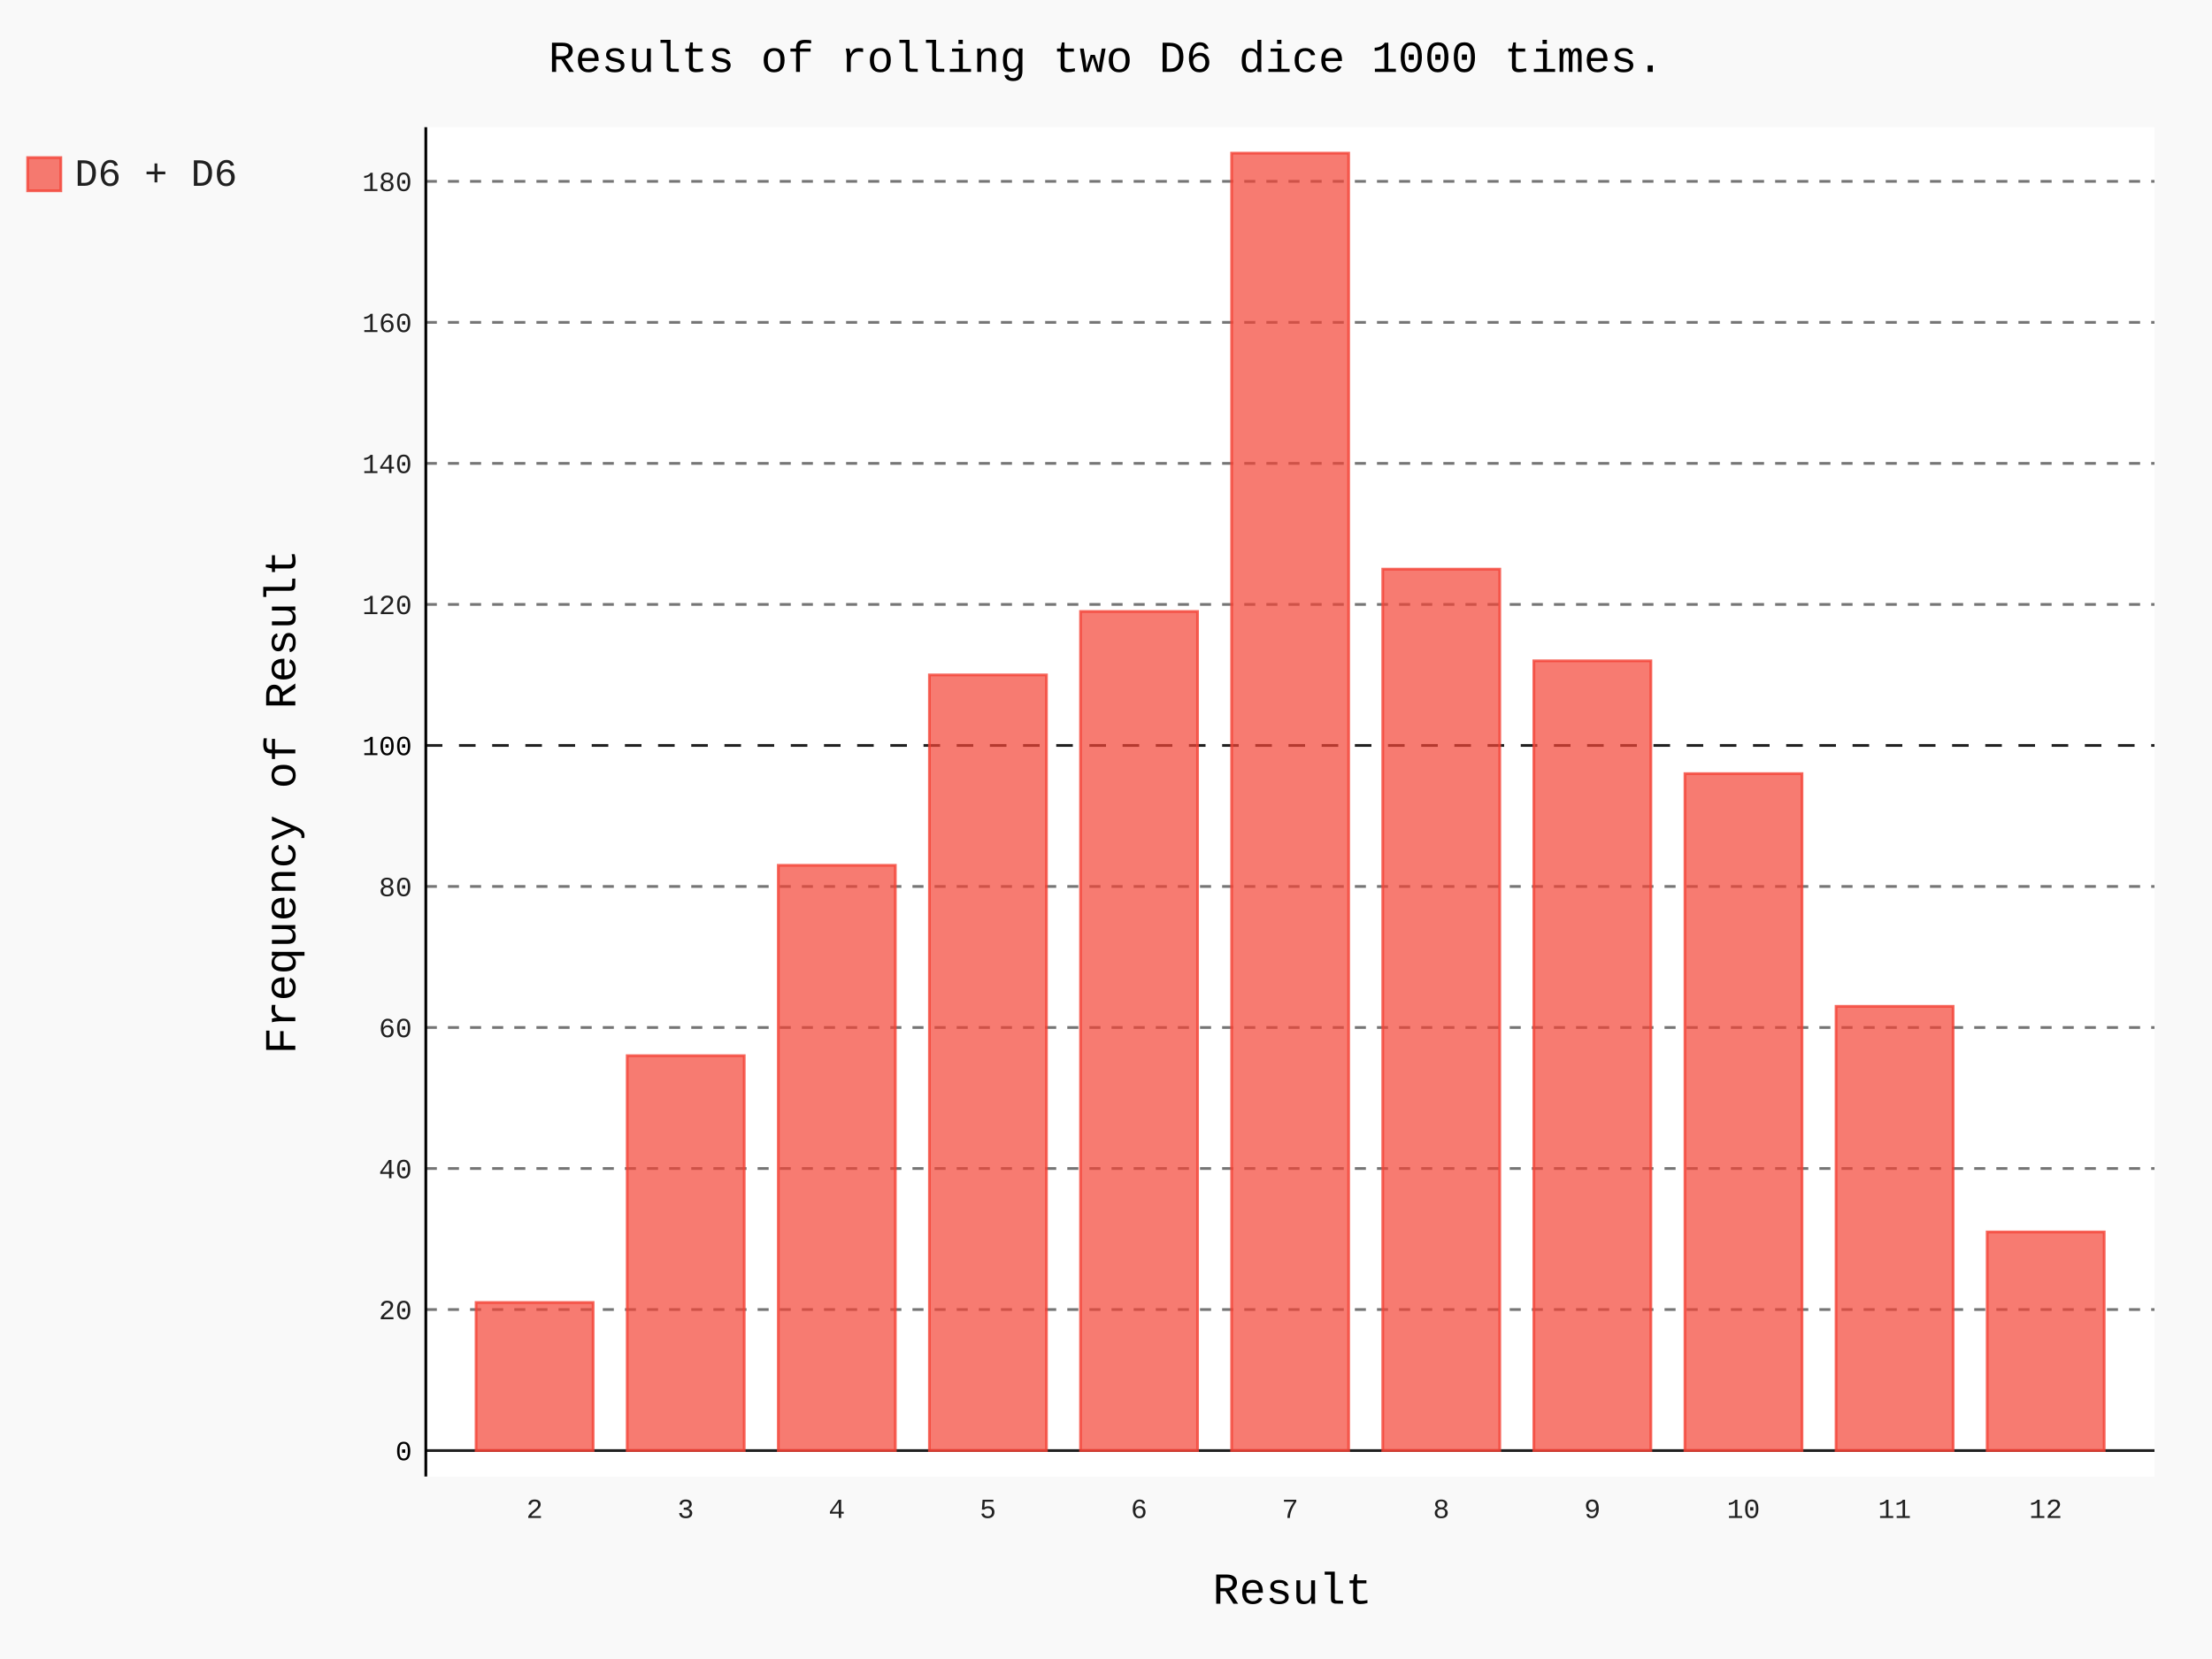
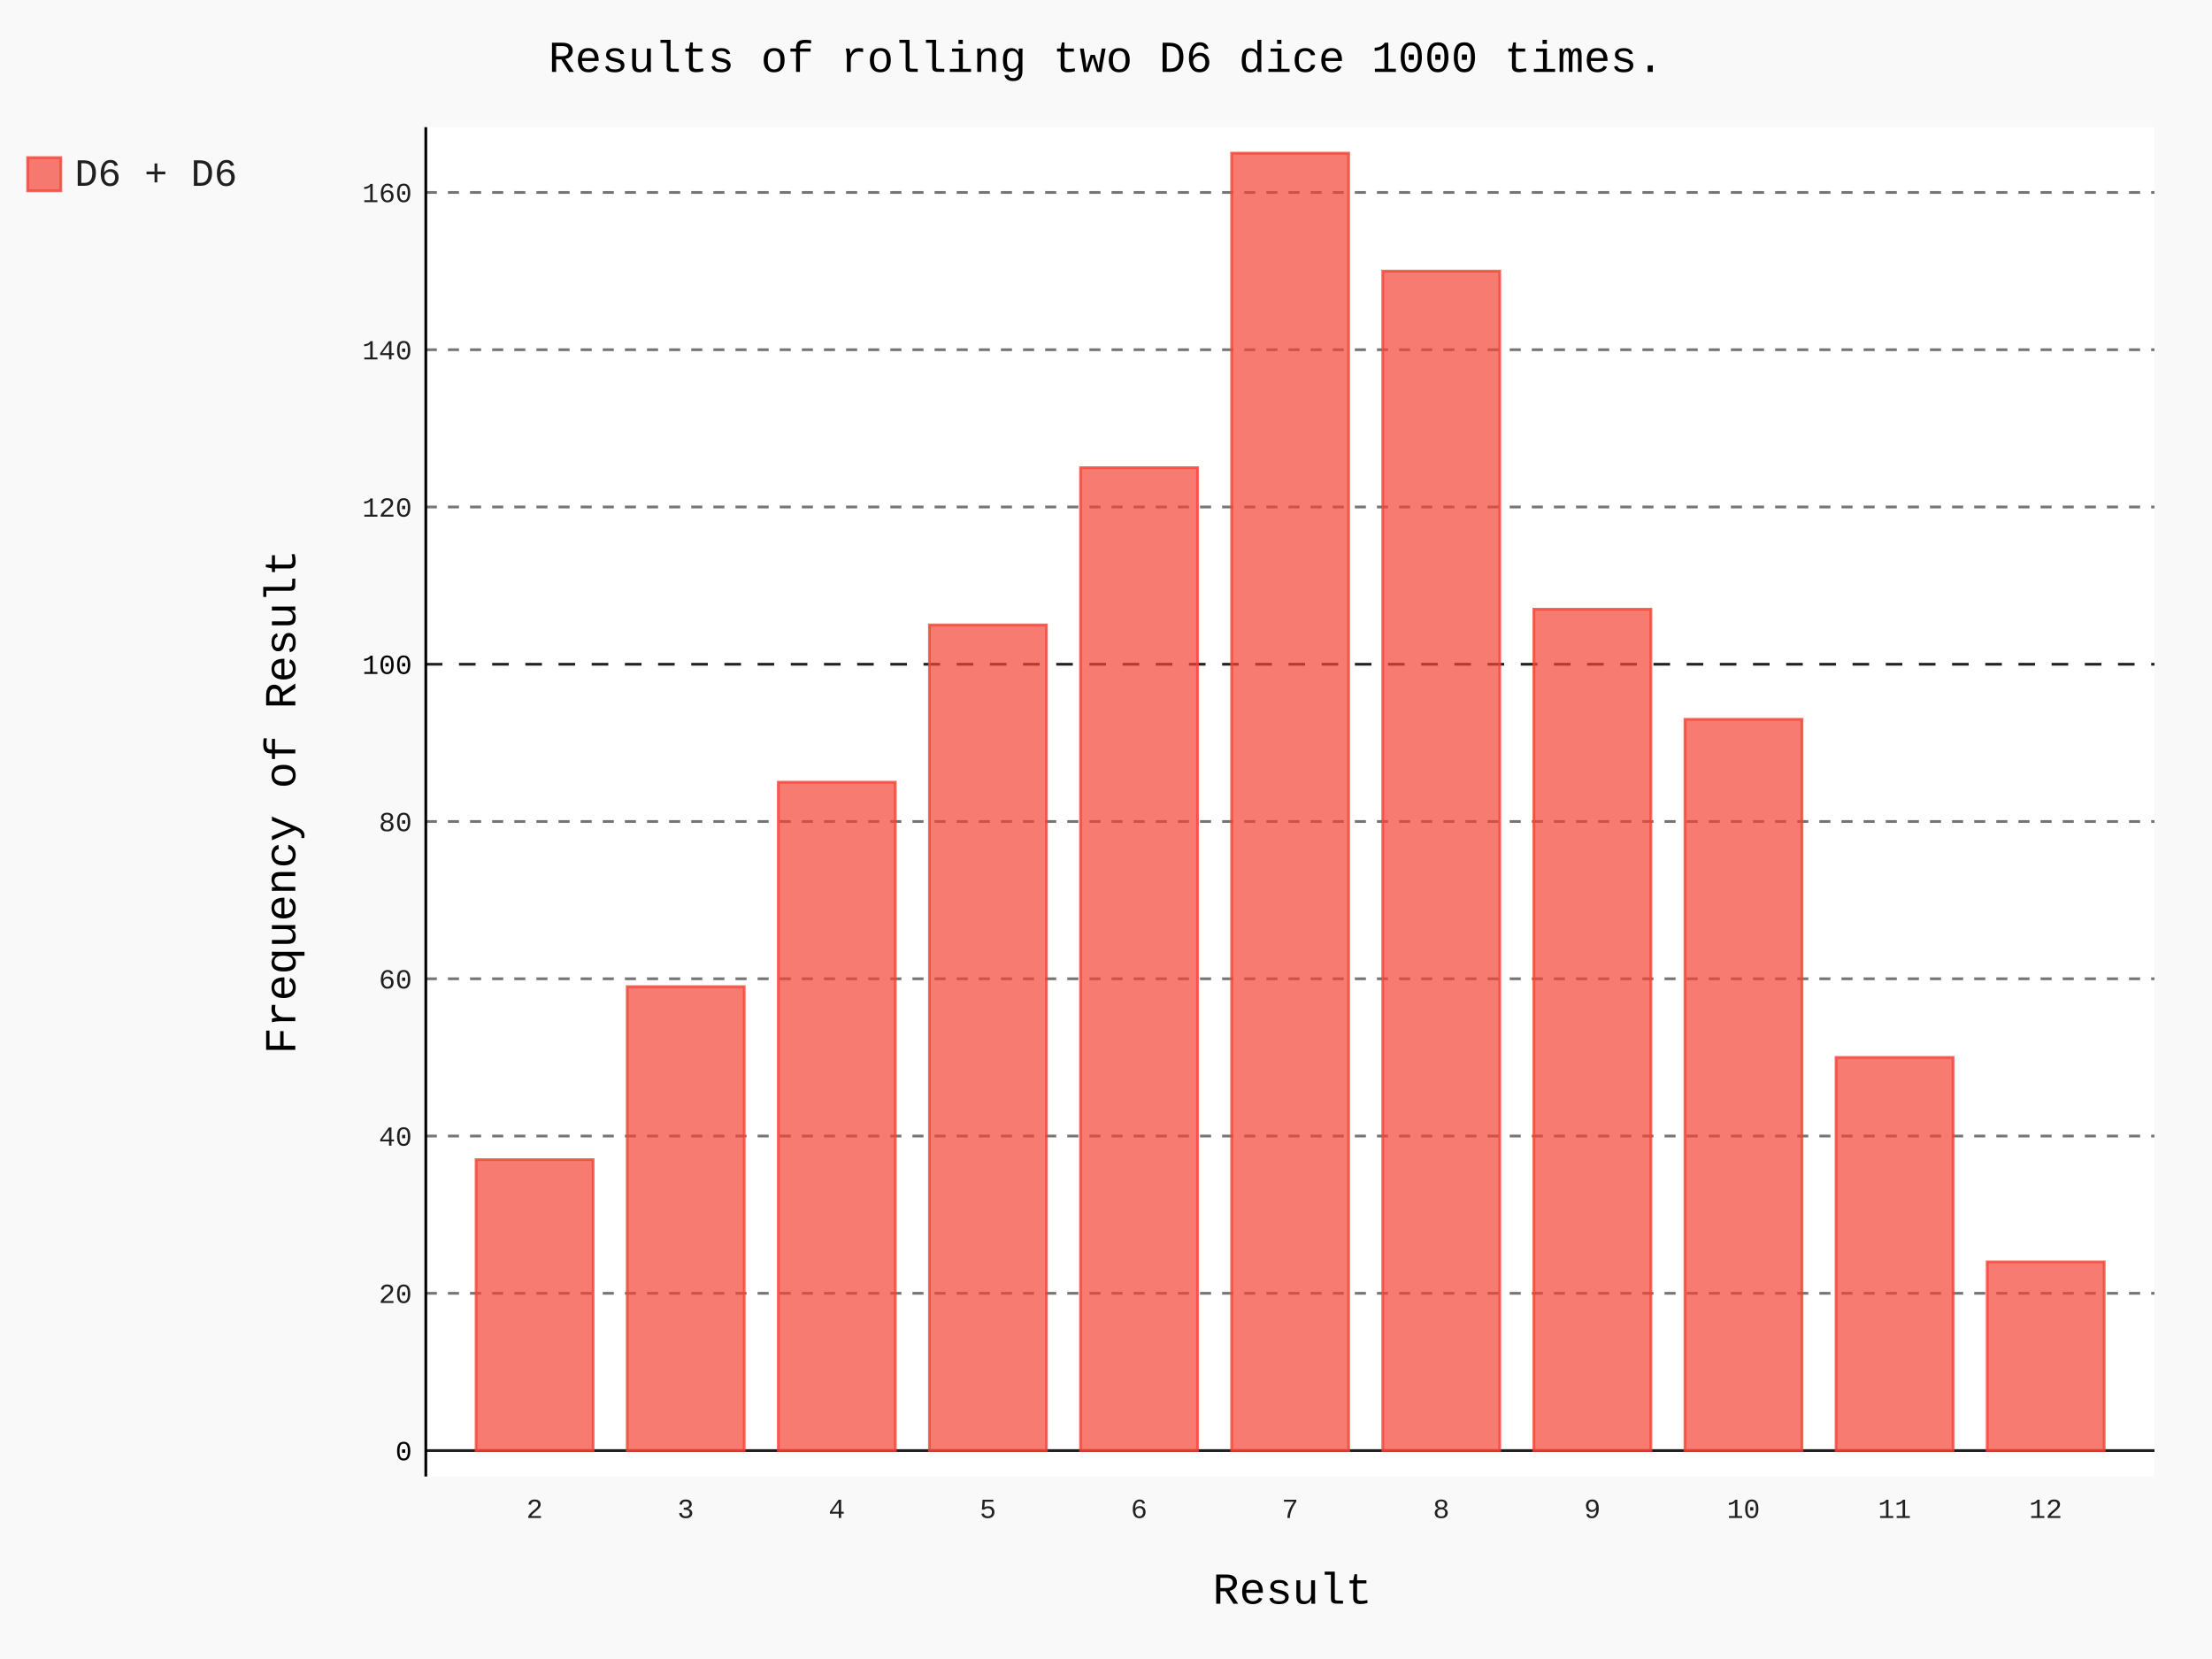
- <svg xmlns="http://www.w3.org/2000/svg" class="pygal-chart" id="chart-14a32fe3-d5df-450b-9932-a7f6e821434f" viewBox="0 0 800 600">
+ <svg xmlns="http://www.w3.org/2000/svg" class="pygal-chart" id="chart-1a4a9efd-5d2e-4fa7-9422-6152fe9b4599" viewBox="0 0 800 600">
  <defs>
-     <style type="text/css">#chart-14a32fe3-d5df-450b-9932-a7f6e821434f{-webkit-user-select:none;-webkit-font-smoothing:antialiased;font-family:Consolas,"Liberation Mono",Menlo,Courier,monospace}#chart-14a32fe3-d5df-450b-9932-a7f6e821434f .title{font-family:Consolas,"Liberation Mono",Menlo,Courier,monospace;font-size:16px}#chart-14a32fe3-d5df-450b-9932-a7f6e821434f .legends .legend text{font-family:Consolas,"Liberation Mono",Menlo,Courier,monospace;font-size:14px}#chart-14a32fe3-d5df-450b-9932-a7f6e821434f .axis text{font-family:Consolas,"Liberation Mono",Menlo,Courier,monospace;font-size:10px}#chart-14a32fe3-d5df-450b-9932-a7f6e821434f .axis text.major{font-family:Consolas,"Liberation Mono",Menlo,Courier,monospace;font-size:10px}#chart-14a32fe3-d5df-450b-9932-a7f6e821434f .text-overlay text.value{font-family:Consolas,"Liberation Mono",Menlo,Courier,monospace;font-size:16px}#chart-14a32fe3-d5df-450b-9932-a7f6e821434f .text-overlay text.label{font-family:Consolas,"Liberation Mono",Menlo,Courier,monospace;font-size:10px}#chart-14a32fe3-d5df-450b-9932-a7f6e821434f .tooltip{font-family:Consolas,"Liberation Mono",Menlo,Courier,monospace;font-size:14px}#chart-14a32fe3-d5df-450b-9932-a7f6e821434f text.no_data{font-family:Consolas,"Liberation Mono",Menlo,Courier,monospace;font-size:64px}
- #chart-14a32fe3-d5df-450b-9932-a7f6e821434f{background-color:rgba(249,249,249,1)}#chart-14a32fe3-d5df-450b-9932-a7f6e821434f path,#chart-14a32fe3-d5df-450b-9932-a7f6e821434f line,#chart-14a32fe3-d5df-450b-9932-a7f6e821434f rect,#chart-14a32fe3-d5df-450b-9932-a7f6e821434f circle{-webkit-transition:150ms;-moz-transition:150ms;transition:150ms}#chart-14a32fe3-d5df-450b-9932-a7f6e821434f .graph &gt; .background{fill:rgba(249,249,249,1)}#chart-14a32fe3-d5df-450b-9932-a7f6e821434f .plot &gt; .background{fill:rgba(255,255,255,1)}#chart-14a32fe3-d5df-450b-9932-a7f6e821434f .graph{fill:rgba(0,0,0,.87)}#chart-14a32fe3-d5df-450b-9932-a7f6e821434f text.no_data{fill:rgba(0,0,0,1)}#chart-14a32fe3-d5df-450b-9932-a7f6e821434f .title{fill:rgba(0,0,0,1)}#chart-14a32fe3-d5df-450b-9932-a7f6e821434f .legends .legend text{fill:rgba(0,0,0,.87)}#chart-14a32fe3-d5df-450b-9932-a7f6e821434f .legends .legend:hover text{fill:rgba(0,0,0,1)}#chart-14a32fe3-d5df-450b-9932-a7f6e821434f .axis .line{stroke:rgba(0,0,0,1)}#chart-14a32fe3-d5df-450b-9932-a7f6e821434f .axis .guide.line{stroke:rgba(0,0,0,.54)}#chart-14a32fe3-d5df-450b-9932-a7f6e821434f .axis .major.line{stroke:rgba(0,0,0,.87)}#chart-14a32fe3-d5df-450b-9932-a7f6e821434f .axis text.major{fill:rgba(0,0,0,1)}#chart-14a32fe3-d5df-450b-9932-a7f6e821434f .axis.y .guides:hover .guide.line,#chart-14a32fe3-d5df-450b-9932-a7f6e821434f .line-graph .axis.x .guides:hover .guide.line,#chart-14a32fe3-d5df-450b-9932-a7f6e821434f .stackedline-graph .axis.x .guides:hover .guide.line,#chart-14a32fe3-d5df-450b-9932-a7f6e821434f .xy-graph .axis.x .guides:hover .guide.line{stroke:rgba(0,0,0,1)}#chart-14a32fe3-d5df-450b-9932-a7f6e821434f .axis .guides:hover text{fill:rgba(0,0,0,1)}#chart-14a32fe3-d5df-450b-9932-a7f6e821434f .reactive{fill-opacity:.7;stroke-opacity:.8}#chart-14a32fe3-d5df-450b-9932-a7f6e821434f .ci{stroke:rgba(0,0,0,.87)}#chart-14a32fe3-d5df-450b-9932-a7f6e821434f .reactive.active,#chart-14a32fe3-d5df-450b-9932-a7f6e821434f .active .reactive{fill-opacity:.8;stroke-opacity:.9;stroke-width:4}#chart-14a32fe3-d5df-450b-9932-a7f6e821434f .ci .reactive.active{stroke-width:1.5}#chart-14a32fe3-d5df-450b-9932-a7f6e821434f .series text{fill:rgba(0,0,0,1)}#chart-14a32fe3-d5df-450b-9932-a7f6e821434f .tooltip rect{fill:rgba(255,255,255,1);stroke:rgba(0,0,0,1);-webkit-transition:opacity 150ms;-moz-transition:opacity 150ms;transition:opacity 150ms}#chart-14a32fe3-d5df-450b-9932-a7f6e821434f .tooltip .label{fill:rgba(0,0,0,.87)}#chart-14a32fe3-d5df-450b-9932-a7f6e821434f .tooltip .label{fill:rgba(0,0,0,.87)}#chart-14a32fe3-d5df-450b-9932-a7f6e821434f .tooltip .legend{font-size:.8em;fill:rgba(0,0,0,.54)}#chart-14a32fe3-d5df-450b-9932-a7f6e821434f .tooltip .x_label{font-size:.6em;fill:rgba(0,0,0,1)}#chart-14a32fe3-d5df-450b-9932-a7f6e821434f .tooltip .xlink{font-size:.5em;text-decoration:underline}#chart-14a32fe3-d5df-450b-9932-a7f6e821434f .tooltip .value{font-size:1.5em}#chart-14a32fe3-d5df-450b-9932-a7f6e821434f .bound{font-size:.5em}#chart-14a32fe3-d5df-450b-9932-a7f6e821434f .max-value{font-size:.75em;fill:rgba(0,0,0,.54)}#chart-14a32fe3-d5df-450b-9932-a7f6e821434f .map-element{fill:rgba(255,255,255,1);stroke:rgba(0,0,0,.54) !important}#chart-14a32fe3-d5df-450b-9932-a7f6e821434f .map-element .reactive{fill-opacity:inherit;stroke-opacity:inherit}#chart-14a32fe3-d5df-450b-9932-a7f6e821434f .color-0,#chart-14a32fe3-d5df-450b-9932-a7f6e821434f .color-0 a:visited{stroke:#F44336;fill:#F44336}#chart-14a32fe3-d5df-450b-9932-a7f6e821434f .text-overlay .color-0 text{fill:black}
- #chart-14a32fe3-d5df-450b-9932-a7f6e821434f text.no_data{text-anchor:middle}#chart-14a32fe3-d5df-450b-9932-a7f6e821434f .guide.line{fill:none}#chart-14a32fe3-d5df-450b-9932-a7f6e821434f .centered{text-anchor:middle}#chart-14a32fe3-d5df-450b-9932-a7f6e821434f .title{text-anchor:middle}#chart-14a32fe3-d5df-450b-9932-a7f6e821434f .legends .legend text{fill-opacity:1}#chart-14a32fe3-d5df-450b-9932-a7f6e821434f .axis.x text{text-anchor:middle}#chart-14a32fe3-d5df-450b-9932-a7f6e821434f .axis.x:not(.web) text[transform]{text-anchor:start}#chart-14a32fe3-d5df-450b-9932-a7f6e821434f .axis.x:not(.web) text[transform].backwards{text-anchor:end}#chart-14a32fe3-d5df-450b-9932-a7f6e821434f .axis.y text{text-anchor:end}#chart-14a32fe3-d5df-450b-9932-a7f6e821434f .axis.y text[transform].backwards{text-anchor:start}#chart-14a32fe3-d5df-450b-9932-a7f6e821434f .axis.y2 text{text-anchor:start}#chart-14a32fe3-d5df-450b-9932-a7f6e821434f .axis.y2 text[transform].backwards{text-anchor:end}#chart-14a32fe3-d5df-450b-9932-a7f6e821434f .axis .guide.line{stroke-dasharray:4,4}#chart-14a32fe3-d5df-450b-9932-a7f6e821434f .axis .major.guide.line{stroke-dasharray:6,6}#chart-14a32fe3-d5df-450b-9932-a7f6e821434f .horizontal .axis.y .guide.line,#chart-14a32fe3-d5df-450b-9932-a7f6e821434f .horizontal .axis.y2 .guide.line,#chart-14a32fe3-d5df-450b-9932-a7f6e821434f .vertical .axis.x .guide.line{opacity:0}#chart-14a32fe3-d5df-450b-9932-a7f6e821434f .horizontal .axis.always_show .guide.line,#chart-14a32fe3-d5df-450b-9932-a7f6e821434f .vertical .axis.always_show .guide.line{opacity:1 !important}#chart-14a32fe3-d5df-450b-9932-a7f6e821434f .axis.y .guides:hover .guide.line,#chart-14a32fe3-d5df-450b-9932-a7f6e821434f .axis.y2 .guides:hover .guide.line,#chart-14a32fe3-d5df-450b-9932-a7f6e821434f .axis.x .guides:hover .guide.line{opacity:1}#chart-14a32fe3-d5df-450b-9932-a7f6e821434f .axis .guides:hover text{opacity:1}#chart-14a32fe3-d5df-450b-9932-a7f6e821434f .nofill{fill:none}#chart-14a32fe3-d5df-450b-9932-a7f6e821434f .subtle-fill{fill-opacity:.2}#chart-14a32fe3-d5df-450b-9932-a7f6e821434f .dot{stroke-width:1px;fill-opacity:1}#chart-14a32fe3-d5df-450b-9932-a7f6e821434f .dot.active{stroke-width:5px}#chart-14a32fe3-d5df-450b-9932-a7f6e821434f .dot.negative{fill:transparent}#chart-14a32fe3-d5df-450b-9932-a7f6e821434f text,#chart-14a32fe3-d5df-450b-9932-a7f6e821434f tspan{stroke:none !important}#chart-14a32fe3-d5df-450b-9932-a7f6e821434f .series text.active{opacity:1}#chart-14a32fe3-d5df-450b-9932-a7f6e821434f .tooltip rect{fill-opacity:.95;stroke-width:.5}#chart-14a32fe3-d5df-450b-9932-a7f6e821434f .tooltip text{fill-opacity:1}#chart-14a32fe3-d5df-450b-9932-a7f6e821434f .showable{visibility:hidden}#chart-14a32fe3-d5df-450b-9932-a7f6e821434f .showable.shown{visibility:visible}#chart-14a32fe3-d5df-450b-9932-a7f6e821434f .gauge-background{fill:rgba(229,229,229,1);stroke:none}#chart-14a32fe3-d5df-450b-9932-a7f6e821434f .bg-lines{stroke:rgba(249,249,249,1);stroke-width:2px}</style>
+     <style type="text/css">#chart-1a4a9efd-5d2e-4fa7-9422-6152fe9b4599{-webkit-user-select:none;-webkit-font-smoothing:antialiased;font-family:Consolas,"Liberation Mono",Menlo,Courier,monospace}#chart-1a4a9efd-5d2e-4fa7-9422-6152fe9b4599 .title{font-family:Consolas,"Liberation Mono",Menlo,Courier,monospace;font-size:16px}#chart-1a4a9efd-5d2e-4fa7-9422-6152fe9b4599 .legends .legend text{font-family:Consolas,"Liberation Mono",Menlo,Courier,monospace;font-size:14px}#chart-1a4a9efd-5d2e-4fa7-9422-6152fe9b4599 .axis text{font-family:Consolas,"Liberation Mono",Menlo,Courier,monospace;font-size:10px}#chart-1a4a9efd-5d2e-4fa7-9422-6152fe9b4599 .axis text.major{font-family:Consolas,"Liberation Mono",Menlo,Courier,monospace;font-size:10px}#chart-1a4a9efd-5d2e-4fa7-9422-6152fe9b4599 .text-overlay text.value{font-family:Consolas,"Liberation Mono",Menlo,Courier,monospace;font-size:16px}#chart-1a4a9efd-5d2e-4fa7-9422-6152fe9b4599 .text-overlay text.label{font-family:Consolas,"Liberation Mono",Menlo,Courier,monospace;font-size:10px}#chart-1a4a9efd-5d2e-4fa7-9422-6152fe9b4599 .tooltip{font-family:Consolas,"Liberation Mono",Menlo,Courier,monospace;font-size:14px}#chart-1a4a9efd-5d2e-4fa7-9422-6152fe9b4599 text.no_data{font-family:Consolas,"Liberation Mono",Menlo,Courier,monospace;font-size:64px}
+ #chart-1a4a9efd-5d2e-4fa7-9422-6152fe9b4599{background-color:rgba(249,249,249,1)}#chart-1a4a9efd-5d2e-4fa7-9422-6152fe9b4599 path,#chart-1a4a9efd-5d2e-4fa7-9422-6152fe9b4599 line,#chart-1a4a9efd-5d2e-4fa7-9422-6152fe9b4599 rect,#chart-1a4a9efd-5d2e-4fa7-9422-6152fe9b4599 circle{-webkit-transition:150ms;-moz-transition:150ms;transition:150ms}#chart-1a4a9efd-5d2e-4fa7-9422-6152fe9b4599 .graph &gt; .background{fill:rgba(249,249,249,1)}#chart-1a4a9efd-5d2e-4fa7-9422-6152fe9b4599 .plot &gt; .background{fill:rgba(255,255,255,1)}#chart-1a4a9efd-5d2e-4fa7-9422-6152fe9b4599 .graph{fill:rgba(0,0,0,.87)}#chart-1a4a9efd-5d2e-4fa7-9422-6152fe9b4599 text.no_data{fill:rgba(0,0,0,1)}#chart-1a4a9efd-5d2e-4fa7-9422-6152fe9b4599 .title{fill:rgba(0,0,0,1)}#chart-1a4a9efd-5d2e-4fa7-9422-6152fe9b4599 .legends .legend text{fill:rgba(0,0,0,.87)}#chart-1a4a9efd-5d2e-4fa7-9422-6152fe9b4599 .legends .legend:hover text{fill:rgba(0,0,0,1)}#chart-1a4a9efd-5d2e-4fa7-9422-6152fe9b4599 .axis .line{stroke:rgba(0,0,0,1)}#chart-1a4a9efd-5d2e-4fa7-9422-6152fe9b4599 .axis .guide.line{stroke:rgba(0,0,0,.54)}#chart-1a4a9efd-5d2e-4fa7-9422-6152fe9b4599 .axis .major.line{stroke:rgba(0,0,0,.87)}#chart-1a4a9efd-5d2e-4fa7-9422-6152fe9b4599 .axis text.major{fill:rgba(0,0,0,1)}#chart-1a4a9efd-5d2e-4fa7-9422-6152fe9b4599 .axis.y .guides:hover .guide.line,#chart-1a4a9efd-5d2e-4fa7-9422-6152fe9b4599 .line-graph .axis.x .guides:hover .guide.line,#chart-1a4a9efd-5d2e-4fa7-9422-6152fe9b4599 .stackedline-graph .axis.x .guides:hover .guide.line,#chart-1a4a9efd-5d2e-4fa7-9422-6152fe9b4599 .xy-graph .axis.x .guides:hover .guide.line{stroke:rgba(0,0,0,1)}#chart-1a4a9efd-5d2e-4fa7-9422-6152fe9b4599 .axis .guides:hover text{fill:rgba(0,0,0,1)}#chart-1a4a9efd-5d2e-4fa7-9422-6152fe9b4599 .reactive{fill-opacity:.7;stroke-opacity:.8}#chart-1a4a9efd-5d2e-4fa7-9422-6152fe9b4599 .ci{stroke:rgba(0,0,0,.87)}#chart-1a4a9efd-5d2e-4fa7-9422-6152fe9b4599 .reactive.active,#chart-1a4a9efd-5d2e-4fa7-9422-6152fe9b4599 .active .reactive{fill-opacity:.8;stroke-opacity:.9;stroke-width:4}#chart-1a4a9efd-5d2e-4fa7-9422-6152fe9b4599 .ci .reactive.active{stroke-width:1.5}#chart-1a4a9efd-5d2e-4fa7-9422-6152fe9b4599 .series text{fill:rgba(0,0,0,1)}#chart-1a4a9efd-5d2e-4fa7-9422-6152fe9b4599 .tooltip rect{fill:rgba(255,255,255,1);stroke:rgba(0,0,0,1);-webkit-transition:opacity 150ms;-moz-transition:opacity 150ms;transition:opacity 150ms}#chart-1a4a9efd-5d2e-4fa7-9422-6152fe9b4599 .tooltip .label{fill:rgba(0,0,0,.87)}#chart-1a4a9efd-5d2e-4fa7-9422-6152fe9b4599 .tooltip .label{fill:rgba(0,0,0,.87)}#chart-1a4a9efd-5d2e-4fa7-9422-6152fe9b4599 .tooltip .legend{font-size:.8em;fill:rgba(0,0,0,.54)}#chart-1a4a9efd-5d2e-4fa7-9422-6152fe9b4599 .tooltip .x_label{font-size:.6em;fill:rgba(0,0,0,1)}#chart-1a4a9efd-5d2e-4fa7-9422-6152fe9b4599 .tooltip .xlink{font-size:.5em;text-decoration:underline}#chart-1a4a9efd-5d2e-4fa7-9422-6152fe9b4599 .tooltip .value{font-size:1.5em}#chart-1a4a9efd-5d2e-4fa7-9422-6152fe9b4599 .bound{font-size:.5em}#chart-1a4a9efd-5d2e-4fa7-9422-6152fe9b4599 .max-value{font-size:.75em;fill:rgba(0,0,0,.54)}#chart-1a4a9efd-5d2e-4fa7-9422-6152fe9b4599 .map-element{fill:rgba(255,255,255,1);stroke:rgba(0,0,0,.54) !important}#chart-1a4a9efd-5d2e-4fa7-9422-6152fe9b4599 .map-element .reactive{fill-opacity:inherit;stroke-opacity:inherit}#chart-1a4a9efd-5d2e-4fa7-9422-6152fe9b4599 .color-0,#chart-1a4a9efd-5d2e-4fa7-9422-6152fe9b4599 .color-0 a:visited{stroke:#F44336;fill:#F44336}#chart-1a4a9efd-5d2e-4fa7-9422-6152fe9b4599 .text-overlay .color-0 text{fill:black}
+ #chart-1a4a9efd-5d2e-4fa7-9422-6152fe9b4599 text.no_data{text-anchor:middle}#chart-1a4a9efd-5d2e-4fa7-9422-6152fe9b4599 .guide.line{fill:none}#chart-1a4a9efd-5d2e-4fa7-9422-6152fe9b4599 .centered{text-anchor:middle}#chart-1a4a9efd-5d2e-4fa7-9422-6152fe9b4599 .title{text-anchor:middle}#chart-1a4a9efd-5d2e-4fa7-9422-6152fe9b4599 .legends .legend text{fill-opacity:1}#chart-1a4a9efd-5d2e-4fa7-9422-6152fe9b4599 .axis.x text{text-anchor:middle}#chart-1a4a9efd-5d2e-4fa7-9422-6152fe9b4599 .axis.x:not(.web) text[transform]{text-anchor:start}#chart-1a4a9efd-5d2e-4fa7-9422-6152fe9b4599 .axis.x:not(.web) text[transform].backwards{text-anchor:end}#chart-1a4a9efd-5d2e-4fa7-9422-6152fe9b4599 .axis.y text{text-anchor:end}#chart-1a4a9efd-5d2e-4fa7-9422-6152fe9b4599 .axis.y text[transform].backwards{text-anchor:start}#chart-1a4a9efd-5d2e-4fa7-9422-6152fe9b4599 .axis.y2 text{text-anchor:start}#chart-1a4a9efd-5d2e-4fa7-9422-6152fe9b4599 .axis.y2 text[transform].backwards{text-anchor:end}#chart-1a4a9efd-5d2e-4fa7-9422-6152fe9b4599 .axis .guide.line{stroke-dasharray:4,4}#chart-1a4a9efd-5d2e-4fa7-9422-6152fe9b4599 .axis .major.guide.line{stroke-dasharray:6,6}#chart-1a4a9efd-5d2e-4fa7-9422-6152fe9b4599 .horizontal .axis.y .guide.line,#chart-1a4a9efd-5d2e-4fa7-9422-6152fe9b4599 .horizontal .axis.y2 .guide.line,#chart-1a4a9efd-5d2e-4fa7-9422-6152fe9b4599 .vertical .axis.x .guide.line{opacity:0}#chart-1a4a9efd-5d2e-4fa7-9422-6152fe9b4599 .horizontal .axis.always_show .guide.line,#chart-1a4a9efd-5d2e-4fa7-9422-6152fe9b4599 .vertical .axis.always_show .guide.line{opacity:1 !important}#chart-1a4a9efd-5d2e-4fa7-9422-6152fe9b4599 .axis.y .guides:hover .guide.line,#chart-1a4a9efd-5d2e-4fa7-9422-6152fe9b4599 .axis.y2 .guides:hover .guide.line,#chart-1a4a9efd-5d2e-4fa7-9422-6152fe9b4599 .axis.x .guides:hover .guide.line{opacity:1}#chart-1a4a9efd-5d2e-4fa7-9422-6152fe9b4599 .axis .guides:hover text{opacity:1}#chart-1a4a9efd-5d2e-4fa7-9422-6152fe9b4599 .nofill{fill:none}#chart-1a4a9efd-5d2e-4fa7-9422-6152fe9b4599 .subtle-fill{fill-opacity:.2}#chart-1a4a9efd-5d2e-4fa7-9422-6152fe9b4599 .dot{stroke-width:1px;fill-opacity:1}#chart-1a4a9efd-5d2e-4fa7-9422-6152fe9b4599 .dot.active{stroke-width:5px}#chart-1a4a9efd-5d2e-4fa7-9422-6152fe9b4599 .dot.negative{fill:transparent}#chart-1a4a9efd-5d2e-4fa7-9422-6152fe9b4599 text,#chart-1a4a9efd-5d2e-4fa7-9422-6152fe9b4599 tspan{stroke:none !important}#chart-1a4a9efd-5d2e-4fa7-9422-6152fe9b4599 .series text.active{opacity:1}#chart-1a4a9efd-5d2e-4fa7-9422-6152fe9b4599 .tooltip rect{fill-opacity:.95;stroke-width:.5}#chart-1a4a9efd-5d2e-4fa7-9422-6152fe9b4599 .tooltip text{fill-opacity:1}#chart-1a4a9efd-5d2e-4fa7-9422-6152fe9b4599 .showable{visibility:hidden}#chart-1a4a9efd-5d2e-4fa7-9422-6152fe9b4599 .showable.shown{visibility:visible}#chart-1a4a9efd-5d2e-4fa7-9422-6152fe9b4599 .gauge-background{fill:rgba(229,229,229,1);stroke:none}#chart-1a4a9efd-5d2e-4fa7-9422-6152fe9b4599 .bg-lines{stroke:rgba(249,249,249,1);stroke-width:2px}</style>
  </defs>
  <g class="graph bar-graph vertical">
    <rect class="background" height="600" width="800" x="0" y="0" />
    <g class="plot" transform="translate(154, 46)">
      <rect class="background" height="488" width="625.2" x="0" y="0" />
      <g class="axis y always_show">
        <g class="guides">
          <path class="axis major line" d="M0 478.615 h625.2" />
          <text class="major" x="-5" y="482.115">0</text>
        </g>
        <g class="guides">
-           <path class="guide line" d="M0 427.612 h625.2" />
-           <text class="" x="-5" y="431.112">20</text>
+           <path class="guide line" d="M0 421.739 h625.2" />
+           <text class="" x="-5" y="425.239">20</text>
        </g>
        <g class="guides">
-           <path class="guide line" d="M0 376.609 h625.2" />
-           <text class="" x="-5" y="380.109">40</text>
+           <path class="guide line" d="M0 364.862 h625.2" />
+           <text class="" x="-5" y="368.362">40</text>
        </g>
        <g class="guides">
-           <path class="guide line" d="M0 325.605 h625.2" />
-           <text class="" x="-5" y="329.105">60</text>
+           <path class="guide line" d="M0 307.986 h625.2" />
+           <text class="" x="-5" y="311.486">60</text>
        </g>
        <g class="guides">
-           <path class="guide line" d="M0 274.602 h625.2" />
-           <text class="" x="-5" y="278.102">80</text>
+           <path class="guide line" d="M0 251.11 h625.2" />
+           <text class="" x="-5" y="254.61">80</text>
        </g>
        <g class="guides">
-           <path class="major guide line" d="M0 223.599 h625.2" />
-           <text class="major" x="-5" y="227.099">100</text>
+           <path class="major guide line" d="M0 194.233 h625.2" />
+           <text class="major" x="-5" y="197.733">100</text>
        </g>
        <g class="guides">
-           <path class="guide line" d="M0 172.595 h625.2" />
-           <text class="" x="-5" y="176.095">120</text>
+           <path class="guide line" d="M0 137.357 h625.2" />
+           <text class="" x="-5" y="140.857">120</text>
        </g>
        <g class="guides">
-           <path class="guide line" d="M0 121.592 h625.2" />
-           <text class="" x="-5" y="125.092">140</text>
+           <path class="guide line" d="M0 80.48 h625.2" />
+           <text class="" x="-5" y="83.98">140</text>
        </g>
        <g class="guides">
-           <path class="guide line" d="M0 70.589 h625.2" />
-           <text class="" x="-5" y="74.089">160</text>
-         </g>
-         <g class="guides">
-           <path class="guide line" d="M0 19.585 h625.2" />
-           <text class="" x="-5" y="23.085">180</text>
+           <path class="guide line" d="M0 23.604 h625.2" />
+           <text class="" x="-5" y="27.104">160</text>
        </g>
      </g>
      <g class="axis x">
        <path class="line" d="M0 0 v488" />
        <g class="guides">
          <path class="guide line" d="M39.348 0 v488" />
          <text class="" x="39.348" y="503.0">2</text>
        </g>
        <g class="guides">
          <path class="guide line" d="M93.999 0 v488" />
          <text class="" x="93.999" y="503.0">3</text>
        </g>
        <g class="guides">
          <path class="guide line" d="M148.649 0 v488" />
          <text class="" x="148.649" y="503.0">4</text>
        </g>
        <g class="guides">
          <path class="guide line" d="M203.299 0 v488" />
          <text class="" x="203.299" y="503.0">5</text>
        </g>
        <g class="guides">
          <path class="guide line" d="M257.95 0 v488" />
          <text class="" x="257.95" y="503.0">6</text>
        </g>
        <g class="guides">
          <path class="guide line" d="M312.6 0 v488" />
          <text class="" x="312.6" y="503.0">7</text>
        </g>
        <g class="guides">
          <path class="guide line" d="M367.25 0 v488" />
          <text class="" x="367.25" y="503.0">8</text>
        </g>
        <g class="guides">
          <path class="guide line" d="M421.901 0 v488" />
          <text class="" x="421.901" y="503.0">9</text>
        </g>
        <g class="guides">
          <path class="guide line" d="M476.551 0 v488" />
          <text class="" x="476.551" y="503.0">10</text>
        </g>
        <g class="guides">
          <path class="guide line" d="M531.201 0 v488" />
          <text class="" x="531.201" y="503.0">11</text>
        </g>
        <g class="guides">
          <path class="guide line" d="M585.852 0 v488" />
          <text class="" x="585.852" y="503.0">12</text>
        </g>
      </g>
      <g class="series serie-0 color-0">
        <g class="bars">
          <g class="bar">
-             <rect class="rect reactive tooltip-trigger" height="53.554" rx="0" ry="0" width="42.321" x="18.188" y="425.062" />
+             <rect class="rect reactive tooltip-trigger" height="105.221" rx="0" ry="0" width="42.321" x="18.188" y="373.394" />
          </g>
          <g class="bar">
-             <rect class="rect reactive tooltip-trigger" height="142.809" rx="0" ry="0" width="42.321" x="72.838" y="335.806" />
+             <rect class="rect reactive tooltip-trigger" height="167.786" rx="0" ry="0" width="42.321" x="72.838" y="310.83" />
          </g>
          <g class="bar">
-             <rect class="rect reactive tooltip-trigger" height="211.664" rx="0" ry="0" width="42.321" x="127.488" y="266.952" />
+             <rect class="rect reactive tooltip-trigger" height="241.725" rx="0" ry="0" width="42.321" x="127.488" y="236.89" />
          </g>
          <g class="bar">
-             <rect class="rect reactive tooltip-trigger" height="280.518" rx="0" ry="0" width="42.321" x="182.139" y="198.097" />
+             <rect class="rect reactive tooltip-trigger" height="298.601" rx="0" ry="0" width="42.321" x="182.139" y="180.014" />
          </g>
          <g class="bar">
-             <rect class="rect reactive tooltip-trigger" height="303.47" rx="0" ry="0" width="42.321" x="236.789" y="175.145" />
+             <rect class="rect reactive tooltip-trigger" height="355.478" rx="0" ry="0" width="42.321" x="236.789" y="123.138" />
          </g>
          <g class="bar">
            <rect class="rect reactive tooltip-trigger" height="469.231" rx="0" ry="0" width="42.321" x="291.439" y="9.385" />
          </g>
          <g class="bar">
-             <rect class="rect reactive tooltip-trigger" height="318.771" rx="0" ry="0" width="42.321" x="346.09" y="159.844" />
+             <rect class="rect reactive tooltip-trigger" height="426.573" rx="0" ry="0" width="42.321" x="346.09" y="52.042" />
          </g>
          <g class="bar">
-             <rect class="rect reactive tooltip-trigger" height="285.619" rx="0" ry="0" width="42.321" x="400.74" y="192.997" />
+             <rect class="rect reactive tooltip-trigger" height="304.289" rx="0" ry="0" width="42.321" x="400.74" y="174.326" />
          </g>
          <g class="bar">
-             <rect class="rect reactive tooltip-trigger" height="244.816" rx="0" ry="0" width="42.321" x="455.39" y="233.799" />
+             <rect class="rect reactive tooltip-trigger" height="264.476" rx="0" ry="0" width="42.321" x="455.39" y="214.14" />
          </g>
          <g class="bar">
-             <rect class="rect reactive tooltip-trigger" height="160.661" rx="0" ry="0" width="42.321" x="510.041" y="317.955" />
+             <rect class="rect reactive tooltip-trigger" height="142.191" rx="0" ry="0" width="42.321" x="510.041" y="336.424" />
          </g>
          <g class="bar">
-             <rect class="rect reactive tooltip-trigger" height="79.055" rx="0" ry="0" width="42.321" x="564.691" y="399.56" />
+             <rect class="rect reactive tooltip-trigger" height="68.252" rx="0" ry="0" width="42.321" x="564.691" y="410.364" />
          </g>
        </g>
      </g>
    </g>
    <g class="titles">
      <text class="title plot_title" x="400.0" y="26">Results of rolling two D6 dice 1000 times.</text>
      <text class="title" x="467.4" y="580">Result</text>
      <text class="title" transform="rotate(-90 80.8 290)" x="80.8" y="316.0">Frequency of Result</text>
    </g>
    <g class="plot overlay" transform="translate(154, 46)">
      <g class="series serie-0 color-0" />
    </g>
    <g class="plot text-overlay" transform="translate(154, 46)">
      <g class="series serie-0 color-0" />
    </g>
    <g class="plot tooltip-overlay" transform="translate(154, 46)">
      <g class="tooltip" style="opacity: 0" transform="translate(0 0)">
        <rect class="tooltip-box" height="0" rx="0" ry="0" width="0" />
        <g class="text" />
      </g>
    </g>
    <g class="legends" transform="translate(10, 56)">
      <g class="legend reactive activate-serie" id="activate-serie-0">
        <rect class="color-0 reactive" height="12" width="12" x="0.0" y="1.0" />
        <text x="17.0" y="11.2">D6 + D6</text>
      </g>
    </g>
    <g class="legends" transform="translate(790, 56)" />
  </g>
</svg>
